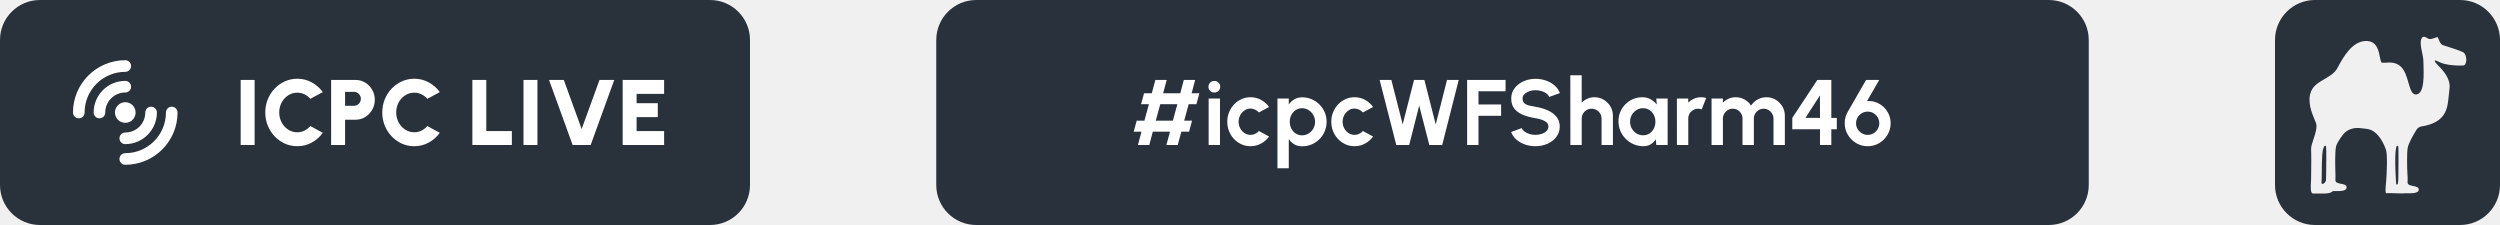
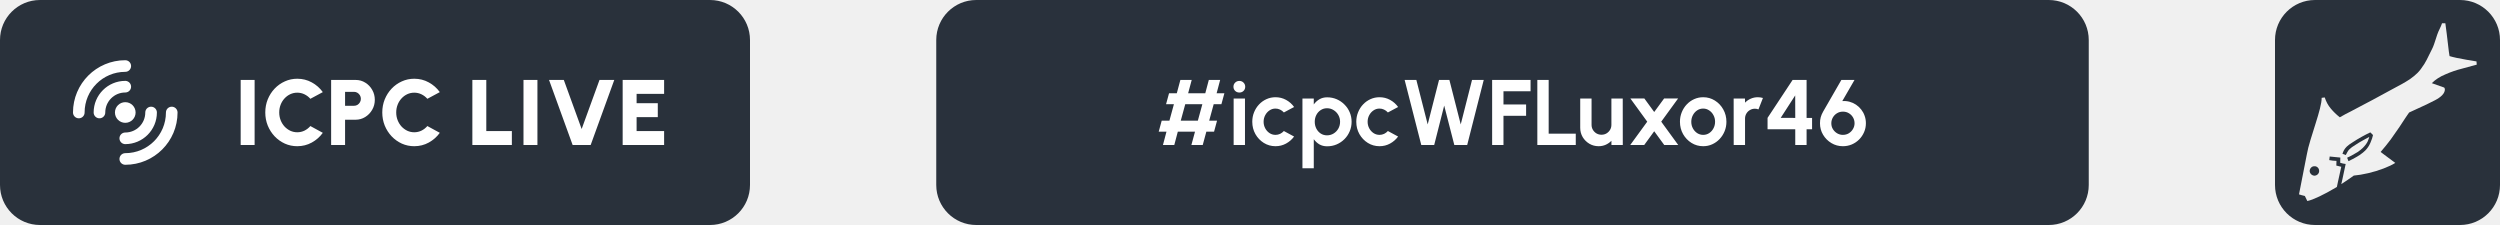
<svg xmlns="http://www.w3.org/2000/svg" width="1000" height="90" viewBox="0 0 1000 90" fill="none">
  <rect width="300" height="90" rx="16" fill="#29313B" />
  <circle cx="50.109" cy="45" r="4.131" fill="white" />
  <path d="M31.52 45C31.52 34.734 39.842 26.412 50.108 26.412" stroke="white" stroke-width="4.647" stroke-linecap="round" />
  <path d="M68.697 45C68.697 55.266 60.375 63.588 50.109 63.588" stroke="white" stroke-width="4.647" stroke-linecap="round" />
  <path d="M39.783 45C39.783 39.297 44.407 34.673 50.11 34.673" stroke="white" stroke-width="4.647" stroke-linecap="round" />
-   <path d="M60.434 45C60.434 50.703 55.81 55.327 50.107 55.327" stroke="white" stroke-width="4.647" stroke-linecap="round" />
+   <path d="M60.434 45C60.434 50.703 55.81 55.326 50.107 55.326" stroke="white" stroke-width="4.647" stroke-linecap="round" />
  <path d="M96.269 58V31.977H101.845V58H96.269ZM118.902 58.483C117.142 58.483 115.488 58.136 113.939 57.442C112.39 56.736 111.027 55.763 109.849 54.524C108.685 53.285 107.768 51.853 107.098 50.23C106.442 48.594 106.113 46.847 106.113 44.988C106.113 43.117 106.442 41.37 107.098 39.746C107.768 38.111 108.685 36.679 109.849 35.453C111.027 34.213 112.39 33.247 113.939 32.553C115.488 31.846 117.142 31.493 118.902 31.493C121.009 31.493 122.948 31.983 124.72 32.962C126.492 33.928 127.961 35.223 129.125 36.847L124.144 39.523C123.499 38.78 122.725 38.185 121.82 37.739C120.916 37.293 119.943 37.07 118.902 37.07C117.911 37.07 116.975 37.274 116.095 37.683C115.228 38.092 114.459 38.662 113.79 39.393C113.133 40.112 112.619 40.948 112.247 41.903C111.876 42.857 111.69 43.885 111.69 44.988C111.69 46.079 111.876 47.101 112.247 48.055C112.619 49.01 113.133 49.852 113.79 50.583C114.459 51.302 115.228 51.872 116.095 52.293C116.975 52.702 117.911 52.907 118.902 52.907C119.943 52.907 120.916 52.684 121.82 52.238C122.725 51.779 123.499 51.172 124.144 50.416L129.125 53.13C127.961 54.741 126.492 56.036 124.72 57.015C122.948 57.994 121.009 58.483 118.902 58.483ZM132.452 58V31.977H142.266C143.692 31.977 144.98 32.342 146.133 33.073C147.298 33.792 148.221 34.758 148.902 35.973C149.584 37.175 149.925 38.495 149.925 39.932C149.925 41.395 149.572 42.727 148.865 43.929C148.171 45.131 147.242 46.091 146.077 46.81C144.912 47.529 143.642 47.888 142.266 47.888H138.028V58H132.452ZM138.028 42.312H141.634C142.13 42.312 142.582 42.188 142.991 41.94C143.4 41.679 143.729 41.339 143.977 40.917C144.224 40.496 144.348 40.031 144.348 39.523C144.348 39.015 144.224 38.55 143.977 38.129C143.729 37.708 143.4 37.373 142.991 37.125C142.582 36.865 142.13 36.735 141.634 36.735H138.028V42.312ZM165.699 58.483C163.94 58.483 162.285 58.136 160.736 57.442C159.187 56.736 157.824 55.763 156.647 54.524C155.482 53.285 154.565 51.853 153.896 50.23C153.239 48.594 152.911 46.847 152.911 44.988C152.911 43.117 153.239 41.37 153.896 39.746C154.565 38.111 155.482 36.679 156.647 35.453C157.824 34.213 159.187 33.247 160.736 32.553C162.285 31.846 163.94 31.493 165.699 31.493C167.806 31.493 169.745 31.983 171.517 32.962C173.289 33.928 174.758 35.223 175.923 36.847L170.941 39.523C170.297 38.78 169.522 38.185 168.618 37.739C167.713 37.293 166.74 37.07 165.699 37.07C164.708 37.07 163.772 37.274 162.892 37.683C162.025 38.092 161.257 38.662 160.587 39.393C159.931 40.112 159.416 40.948 159.045 41.903C158.673 42.857 158.487 43.885 158.487 44.988C158.487 46.079 158.673 47.101 159.045 48.055C159.416 49.01 159.931 49.852 160.587 50.583C161.257 51.302 162.025 51.872 162.892 52.293C163.772 52.702 164.708 52.907 165.699 52.907C166.74 52.907 167.713 52.684 168.618 52.238C169.522 51.779 170.297 51.172 170.941 50.416L175.923 53.13C174.758 54.741 173.289 56.036 171.517 57.015C169.745 57.994 167.806 58.483 165.699 58.483ZM188.943 58V31.977H194.519V52.423H204.743V58H188.943ZM209.396 58V31.977H214.972V58H209.396ZM229.055 58L219.612 31.977H225.523L232.661 51.606L239.799 31.977H245.71L236.267 58H229.055ZM249.064 58V31.977H265.645V37.553H254.64V41.271H263.117V46.847H254.64V52.423H265.645V58H249.064Z" fill="white" />
  <rect x="374.5" width="461" height="90" rx="16" fill="#29313C" />
-   <path d="M478.563 41.679H475.477L473.674 48.278H476.815L475.626 52.665H472.54L471.09 58H466.555L468.004 52.665H461.127L459.714 58H455.179L456.591 52.665H453.487L454.677 48.278H457.762L459.565 41.679H456.424L457.614 37.311H460.718L462.149 31.977H466.685L465.253 37.311H472.112L473.525 31.977H478.061L476.648 37.311H479.752L478.563 41.679ZM469.138 48.278L470.941 41.679H464.101L462.298 48.278H469.138ZM483.456 39.412H487.992V58H483.456V39.412ZM485.761 37.014C485.092 37.014 484.528 36.797 484.07 36.363C483.611 35.917 483.382 35.359 483.382 34.69C483.382 34.034 483.611 33.482 484.07 33.036C484.528 32.59 485.086 32.367 485.743 32.367C486.399 32.367 486.951 32.59 487.397 33.036C487.855 33.482 488.085 34.034 488.085 34.69C488.085 35.359 487.862 35.917 487.416 36.363C486.969 36.797 486.418 37.014 485.761 37.014ZM503.549 52.405L507.638 54.617C506.783 55.782 505.711 56.717 504.423 57.424C503.134 58.13 501.727 58.483 500.203 58.483C498.493 58.483 496.932 58.043 495.519 57.163C494.119 56.284 492.997 55.106 492.154 53.632C491.324 52.145 490.909 50.503 490.909 48.706C490.909 47.343 491.151 46.072 491.634 44.895C492.117 43.706 492.78 42.665 493.623 41.773C494.478 40.868 495.469 40.161 496.597 39.653C497.725 39.145 498.927 38.891 500.203 38.891C501.727 38.891 503.134 39.245 504.423 39.951C505.711 40.657 506.783 41.605 507.638 42.795L503.549 44.988C503.115 44.492 502.601 44.108 502.006 43.836C501.424 43.563 500.823 43.427 500.203 43.427C499.311 43.427 498.505 43.675 497.787 44.17C497.068 44.654 496.498 45.298 496.076 46.103C495.655 46.897 495.444 47.764 495.444 48.706C495.444 49.635 495.655 50.503 496.076 51.308C496.498 52.101 497.068 52.739 497.787 53.223C498.505 53.706 499.311 53.948 500.203 53.948C500.847 53.948 501.461 53.812 502.043 53.539C502.626 53.254 503.128 52.876 503.549 52.405ZM515.511 67.294H510.976V39.412H515.511V41.773C516.118 40.93 516.862 40.248 517.742 39.728C518.634 39.195 519.675 38.928 520.864 38.928C522.228 38.928 523.498 39.182 524.675 39.691C525.852 40.199 526.887 40.905 527.779 41.81C528.684 42.702 529.384 43.737 529.88 44.914C530.388 46.091 530.642 47.355 530.642 48.706C530.642 50.057 530.388 51.327 529.88 52.517C529.384 53.706 528.684 54.753 527.779 55.658C526.887 56.55 525.852 57.25 524.675 57.758C523.498 58.266 522.228 58.52 520.864 58.52C519.675 58.52 518.634 58.26 517.742 57.74C516.862 57.207 516.118 56.519 515.511 55.676V67.294ZM520.809 43.297C519.867 43.297 519.024 43.544 518.281 44.04C517.537 44.523 516.955 45.174 516.533 45.992C516.112 46.81 515.901 47.715 515.901 48.706C515.901 49.697 516.112 50.608 516.533 51.438C516.955 52.256 517.537 52.913 518.281 53.409C519.024 53.892 519.867 54.134 520.809 54.134C521.763 54.134 522.637 53.892 523.43 53.409C524.223 52.925 524.855 52.275 525.326 51.457C525.797 50.627 526.032 49.71 526.032 48.706C526.032 47.715 525.797 46.81 525.326 45.992C524.855 45.174 524.223 44.523 523.43 44.04C522.649 43.544 521.775 43.297 520.809 43.297ZM545.155 52.405L549.244 54.617C548.389 55.782 547.317 56.717 546.028 57.424C544.74 58.13 543.333 58.483 541.809 58.483C540.099 58.483 538.537 58.043 537.125 57.163C535.724 56.284 534.603 55.106 533.76 53.632C532.93 52.145 532.515 50.503 532.515 48.706C532.515 47.343 532.756 46.072 533.24 44.895C533.723 43.706 534.386 42.665 535.229 41.773C536.084 40.868 537.075 40.161 538.203 39.653C539.33 39.145 540.532 38.891 541.809 38.891C543.333 38.891 544.74 39.245 546.028 39.951C547.317 40.657 548.389 41.605 549.244 42.795L545.155 44.988C544.721 44.492 544.207 44.108 543.612 43.836C543.029 43.563 542.428 43.427 541.809 43.427C540.917 43.427 540.111 43.675 539.392 44.17C538.674 44.654 538.104 45.298 537.682 46.103C537.261 46.897 537.05 47.764 537.05 48.706C537.05 49.635 537.261 50.503 537.682 51.308C538.104 52.101 538.674 52.739 539.392 53.223C540.111 53.706 540.917 53.948 541.809 53.948C542.453 53.948 543.067 53.812 543.649 53.539C544.231 53.254 544.733 52.876 545.155 52.405ZM558.511 58L551.856 31.977H556.541L561.076 49.765L565.612 31.977H569.757L574.292 49.765L578.809 31.977H583.493L576.876 58H571.727L567.675 42.237L563.678 58H558.511ZM586.853 58V31.977H602.226V36.512H591.389V41.791H600.441V46.327H591.389V58H586.853ZM614.193 58.483C612.755 58.483 611.374 58.26 610.048 57.814C608.734 57.356 607.582 56.705 606.59 55.862C605.599 55.007 604.886 53.985 604.453 52.795L608.709 51.234C608.883 51.73 609.236 52.182 609.769 52.591C610.302 53 610.952 53.328 611.721 53.576C612.489 53.824 613.313 53.948 614.193 53.948C615.097 53.948 615.94 53.812 616.721 53.539C617.514 53.254 618.152 52.864 618.635 52.368C619.119 51.86 619.36 51.271 619.36 50.602C619.36 49.92 619.106 49.363 618.598 48.929C618.09 48.483 617.44 48.13 616.646 47.869C615.853 47.609 615.035 47.411 614.193 47.275C612.346 46.99 610.692 46.55 609.23 45.955C607.767 45.36 606.609 44.536 605.754 43.483C604.911 42.429 604.49 41.066 604.49 39.393C604.49 37.819 604.942 36.444 605.847 35.267C606.751 34.089 607.941 33.172 609.416 32.516C610.89 31.859 612.483 31.53 614.193 31.53C615.618 31.53 616.993 31.753 618.319 32.2C619.645 32.646 620.804 33.296 621.795 34.151C622.799 35.006 623.518 36.035 623.952 37.237L619.676 38.78C619.503 38.284 619.15 37.832 618.617 37.423C618.084 37.014 617.433 36.692 616.665 36.456C615.897 36.208 615.073 36.084 614.193 36.084C613.313 36.072 612.476 36.215 611.683 36.512C610.903 36.797 610.264 37.187 609.769 37.683C609.273 38.179 609.025 38.749 609.025 39.393C609.025 40.224 609.255 40.849 609.713 41.271C610.184 41.692 610.81 42.002 611.59 42.2C612.371 42.386 613.239 42.559 614.193 42.721C615.928 42.993 617.532 43.452 619.007 44.096C620.482 44.74 621.665 45.602 622.557 46.68C623.45 47.745 623.896 49.053 623.896 50.602C623.896 52.176 623.45 53.557 622.557 54.747C621.665 55.924 620.482 56.841 619.007 57.498C617.532 58.155 615.928 58.483 614.193 58.483ZM645.159 46.252V58H640.624V47.442C640.624 46.711 640.444 46.048 640.084 45.453C639.725 44.846 639.242 44.369 638.635 44.022C638.04 43.662 637.377 43.483 636.646 43.483C635.915 43.483 635.245 43.662 634.638 44.022C634.043 44.369 633.566 44.846 633.207 45.453C632.86 46.048 632.686 46.711 632.686 47.442V58H628.151L628.132 30.118H632.668L632.686 41.066C633.318 40.397 634.074 39.87 634.954 39.486C635.834 39.09 636.782 38.891 637.798 38.891C639.149 38.891 640.382 39.226 641.497 39.895C642.612 40.552 643.499 41.438 644.155 42.553C644.824 43.656 645.159 44.889 645.159 46.252ZM662.515 39.412H667.05V58H662.515L662.31 55.695C661.802 56.525 661.127 57.201 660.284 57.721C659.454 58.229 658.469 58.483 657.329 58.483C655.953 58.483 654.665 58.223 653.462 57.703C652.26 57.182 651.201 56.463 650.284 55.546C649.379 54.629 648.667 53.57 648.146 52.368C647.638 51.166 647.384 49.877 647.384 48.501C647.384 47.175 647.626 45.93 648.109 44.765C648.605 43.6 649.293 42.578 650.172 41.698C651.052 40.818 652.068 40.13 653.221 39.635C654.373 39.139 655.613 38.891 656.938 38.891C658.165 38.891 659.262 39.164 660.229 39.709C661.208 40.254 662.038 40.948 662.719 41.791L662.515 39.412ZM657.217 54.115C658.184 54.115 659.039 53.873 659.782 53.39C660.526 52.907 661.108 52.256 661.53 51.438C661.951 50.608 662.162 49.697 662.162 48.706C662.162 47.702 661.951 46.791 661.53 45.973C661.108 45.143 660.52 44.486 659.764 44.003C659.02 43.52 658.171 43.278 657.217 43.278C656.263 43.278 655.389 43.526 654.596 44.022C653.816 44.505 653.19 45.156 652.719 45.973C652.26 46.791 652.031 47.702 652.031 48.706C652.031 49.71 652.267 50.62 652.738 51.438C653.208 52.256 653.834 52.907 654.615 53.39C655.408 53.873 656.275 54.115 657.217 54.115ZM670.773 58L670.754 39.412H675.29L675.309 41.066C675.941 40.397 676.697 39.87 677.576 39.486C678.456 39.09 679.404 38.891 680.42 38.891C681.102 38.891 681.783 38.99 682.465 39.189L680.681 43.761C680.21 43.575 679.739 43.483 679.268 43.483C678.537 43.483 677.868 43.662 677.26 44.022C676.666 44.369 676.188 44.846 675.829 45.453C675.482 46.048 675.309 46.711 675.309 47.442V58H670.773ZM684.623 58V39.412H689.159V41.066C689.791 40.397 690.546 39.87 691.426 39.486C692.306 39.09 693.254 38.891 694.27 38.891C695.559 38.891 696.743 39.195 697.821 39.802C698.911 40.409 699.779 41.221 700.423 42.237C701.08 41.221 701.947 40.409 703.025 39.802C704.104 39.195 705.287 38.891 706.576 38.891C707.939 38.891 709.172 39.226 710.275 39.895C711.39 40.552 712.276 41.438 712.933 42.553C713.602 43.656 713.937 44.889 713.937 46.252V58H709.401V47.461C709.401 46.742 709.221 46.085 708.862 45.49C708.515 44.883 708.044 44.4 707.449 44.04C706.867 43.669 706.21 43.483 705.479 43.483C704.748 43.483 704.085 43.662 703.49 44.022C702.908 44.369 702.437 44.84 702.077 45.434C701.718 46.029 701.538 46.705 701.538 47.461V58H697.003V47.461C697.003 46.705 696.829 46.029 696.482 45.434C696.135 44.84 695.664 44.369 695.07 44.022C694.475 43.662 693.812 43.483 693.081 43.483C692.362 43.483 691.705 43.669 691.11 44.04C690.516 44.4 690.038 44.883 689.679 45.49C689.332 46.085 689.159 46.742 689.159 47.461V58H684.623ZM727.996 58V51.699H716.917V47.145L726.936 31.977H732.531V47.163H734.725V51.699H732.531V58H727.996ZM722.178 47.145L727.996 47.163L727.977 38.166L722.178 47.145ZM747.034 58.483C745.373 58.483 743.849 58.068 742.461 57.238C741.073 56.408 739.964 55.298 739.134 53.911C738.304 52.523 737.888 50.986 737.888 49.301C737.888 48.433 737.988 47.628 738.186 46.884C738.397 46.141 738.719 45.391 739.152 44.635L746.439 31.977H751.7L746.811 40.434C747.815 40.36 748.781 40.447 749.711 40.694C750.64 40.942 751.501 41.333 752.294 41.865C753.087 42.398 753.781 43.043 754.376 43.799C754.971 44.554 755.43 45.397 755.752 46.327C756.086 47.256 756.254 48.247 756.254 49.301C756.254 50.565 756.012 51.748 755.529 52.851C755.058 53.954 754.401 54.933 753.558 55.788C752.716 56.631 751.737 57.294 750.621 57.777C749.506 58.248 748.31 58.483 747.034 58.483ZM747.034 53.948C747.939 53.948 748.744 53.731 749.45 53.297C750.157 52.851 750.708 52.275 751.105 51.569C751.514 50.862 751.718 50.112 751.718 49.319C751.718 48.464 751.514 47.684 751.105 46.977C750.696 46.271 750.138 45.707 749.432 45.286C748.738 44.864 747.951 44.654 747.071 44.654C746.166 44.654 745.361 44.877 744.655 45.323C743.961 45.757 743.415 46.327 743.019 47.033C742.622 47.739 742.424 48.501 742.424 49.319C742.424 50.199 742.641 50.986 743.075 51.68C743.508 52.374 744.072 52.925 744.766 53.334C745.472 53.743 746.228 53.948 747.034 53.948Z" fill="white" />
-   <path fill-rule="evenodd" clip-rule="evenodd" d="M1000 16C1000 7.163 992.837 0 984 0H926C917.163 0 910 7.163 910 16V74C910 82.837 917.163 90 926 90H984C992.837 90 1000 82.837 1000 74V16ZM969.528 14.7C969.345 14.697 969.189 14.744 969.063 14.85C967.182 16.438 969.265 21.646 969.347 24.106C969.355 24.352 969.363 24.603 969.372 24.858C969.556 30.182 969.803 37.326 966.591 37.777C964.803 38.028 964.153 35.768 963.386 33.101C962.705 30.731 961.931 28.04 960.184 26.505C958.236 24.797 955.865 24.962 954.261 25.073C953.305 25.139 952.621 25.186 952.464 24.806C952.254 24.295 952.111 23.581 951.951 22.781C951.411 20.073 950.677 16.392 946.444 16.392C940.961 16.392 937.332 22.724 935.014 27.124C933.894 29.253 931.815 30.461 929.758 31.656C927.563 32.931 925.392 34.191 924.436 36.543C922.796 40.572 924.705 45.135 925.932 48.069L925.933 48.07C926.092 48.452 926.241 48.806 926.368 49.128C927.024 50.79 926.164 53.365 925.391 55.683C924.862 57.267 924.374 58.731 924.436 59.702C924.548 61.418 924.5 67.475 924.463 69.57C924.449 70.398 924.436 71.119 924.436 71.622C924.436 71.992 924.409 72.463 924.38 72.975C924.269 74.924 924.124 77.479 925.288 77.41C925.94 77.373 926.734 77.389 927.562 77.407C929.548 77.448 931.73 77.495 932.642 76.803C932.9 76.608 933.189 76.405 933.512 76.412C935.978 76.467 938.634 76.526 938.634 74.95C938.634 73.94 937.528 73.727 936.414 73.513C935.229 73.285 934.035 73.056 934.155 71.862C934.245 70.969 934.198 69.788 934.146 68.484C934.064 66.404 933.969 60.742 934.395 58.701C934.661 57.431 935.865 55.587 937.248 53.793C938.89 51.663 941.696 50.902 944.36 51.276C945.056 51.374 945.807 51.463 946.614 51.541C950.568 51.92 953.088 56.183 954.392 59.935C955.057 61.847 954.715 69.736 954.439 72.743C954.203 75.32 954.015 77.369 954.55 77.297C955.302 77.197 956.745 77.249 958.32 77.306C959.163 77.337 960.044 77.369 960.878 77.379C961.108 77.381 961.327 77.365 961.533 77.335C961.679 77.313 961.826 77.299 961.974 77.302C964.57 77.358 967.51 77.422 967.51 75.841C967.51 74.832 966.404 74.619 965.29 74.405C964.105 74.177 962.911 73.948 963.031 72.754C963.122 71.843 963.045 70.682 962.962 69.406C962.832 67.436 962.685 61.031 963.106 59.016C963.471 57.278 965.107 54.332 966.585 51.919C967.013 51.219 967.712 50.723 968.523 50.594C978.528 49.006 979.037 43.379 979.514 38.107C979.593 37.235 979.671 36.374 979.791 35.541C980.382 31.475 977.182 28.16 975.263 26.173C974.413 25.292 973.814 24.672 973.909 24.363C974.018 24.007 974.529 24.251 975.308 24.624C975.879 24.897 976.595 25.239 977.402 25.465C979.781 26.129 982.87 26.306 985.338 26.195C986.136 26.098 986.527 25.059 986.527 23.916C986.528 22.715 986.1 21.4 985.338 20.943C983.887 20.186 980.154 18.998 977.953 18.312L977.951 18.312C977.69 18.231 977.452 18.157 977.244 18.091C976.242 17.742 975.831 16.659 975.519 15.837C975.285 15.22 975.106 14.75 974.776 14.85C973.516 15.227 972.178 16.055 971.075 15.34C970.52 14.981 969.959 14.707 969.528 14.7ZM930.449 58.708C930.425 58.334 929.892 58.137 929.726 58.473C929.444 59.044 929.24 59.567 929.147 60.014C928.711 62.091 928.701 67.591 928.697 69.693L928.697 69.779C928.695 70.949 928.692 72.011 928.607 72.856C928.602 72.913 928.599 72.968 928.599 73.02C928.6 74.25 930.326 73.201 930.394 71.973C930.423 71.463 930.449 70.994 930.449 70.625C930.449 70.122 930.462 69.403 930.476 68.575L930.476 68.575C930.513 66.481 930.561 60.424 930.449 58.708ZM958.653 58.501C958.791 58.135 959.299 58.317 959.325 58.708C959.437 60.424 959.388 67.372 959.352 69.467C959.338 70.294 959.325 71.014 959.325 71.516C959.325 72.019 959.239 72.708 959.149 73.434L959.149 73.436C959.112 73.731 958.783 73.945 958.551 73.757C958.514 73.727 958.491 73.699 958.485 73.673C958.408 73.361 957.713 62.562 958.41 59.319C958.467 59.051 958.549 58.777 958.653 58.501Z" fill="#29313B" />
+   <path d="M488.563 41.679H485.477L483.674 48.278H486.815L485.626 52.665H482.54L481.09 58H476.555L478.004 52.665H471.127L469.714 58H465.179L466.591 52.665H463.487L464.677 48.278H467.762L469.565 41.679H466.424L467.614 37.311H470.718L472.149 31.977H476.685L475.253 37.311H482.112L483.525 31.977H488.061L486.648 37.311H489.752L488.563 41.679ZM479.138 48.278L480.941 41.679H474.101L472.298 48.278H479.138ZM493.456 39.412H497.992V58H493.456V39.412ZM495.761 37.014C495.092 37.014 494.528 36.797 494.07 36.363C493.611 35.917 493.382 35.359 493.382 34.69C493.382 34.034 493.611 33.482 494.07 33.036C494.528 32.59 495.086 32.367 495.743 32.367C496.399 32.367 496.951 32.59 497.397 33.036C497.855 33.482 498.085 34.034 498.085 34.69C498.085 35.359 497.862 35.917 497.416 36.363C496.969 36.797 496.418 37.014 495.761 37.014ZM513.549 52.405L517.638 54.617C516.783 55.782 515.711 56.717 514.423 57.424C513.134 58.13 511.727 58.483 510.203 58.483C508.493 58.483 506.932 58.043 505.519 57.163C504.119 56.284 502.997 55.106 502.154 53.632C501.324 52.145 500.909 50.503 500.909 48.706C500.909 47.343 501.151 46.072 501.634 44.895C502.117 43.706 502.78 42.665 503.623 41.773C504.478 40.868 505.469 40.161 506.597 39.653C507.725 39.145 508.927 38.891 510.203 38.891C511.727 38.891 513.134 39.245 514.423 39.951C515.711 40.657 516.783 41.605 517.638 42.795L513.549 44.988C513.115 44.492 512.601 44.108 512.006 43.836C511.424 43.563 510.823 43.427 510.203 43.427C509.311 43.427 508.505 43.675 507.787 44.17C507.068 44.654 506.498 45.298 506.076 46.103C505.655 46.897 505.444 47.764 505.444 48.706C505.444 49.635 505.655 50.503 506.076 51.308C506.498 52.101 507.068 52.739 507.787 53.223C508.505 53.706 509.311 53.948 510.203 53.948C510.847 53.948 511.461 53.812 512.043 53.539C512.626 53.254 513.128 52.876 513.549 52.405ZM525.511 67.294H520.976V39.412H525.511V41.773C526.118 40.93 526.862 40.248 527.742 39.728C528.634 39.195 529.675 38.928 530.864 38.928C532.228 38.928 533.498 39.182 534.675 39.691C535.852 40.199 536.887 40.905 537.779 41.81C538.684 42.702 539.384 43.737 539.88 44.914C540.388 46.091 540.642 47.355 540.642 48.706C540.642 50.057 540.388 51.327 539.88 52.517C539.384 53.706 538.684 54.753 537.779 55.658C536.887 56.55 535.852 57.25 534.675 57.758C533.498 58.266 532.228 58.52 530.864 58.52C529.675 58.52 528.634 58.26 527.742 57.74C526.862 57.207 526.118 56.519 525.511 55.676V67.294ZM530.809 43.297C529.867 43.297 529.024 43.544 528.281 44.04C527.537 44.523 526.955 45.174 526.533 45.992C526.112 46.81 525.901 47.715 525.901 48.706C525.901 49.697 526.112 50.608 526.533 51.438C526.955 52.256 527.537 52.913 528.281 53.409C529.024 53.892 529.867 54.134 530.809 54.134C531.763 54.134 532.637 53.892 533.43 53.409C534.223 52.925 534.855 52.275 535.326 51.457C535.797 50.627 536.032 49.71 536.032 48.706C536.032 47.715 535.797 46.81 535.326 45.992C534.855 45.174 534.223 44.523 533.43 44.04C532.649 43.544 531.775 43.297 530.809 43.297ZM555.155 52.405L559.244 54.617C558.389 55.782 557.317 56.717 556.028 57.424C554.74 58.13 553.333 58.483 551.809 58.483C550.099 58.483 548.537 58.043 547.125 57.163C545.724 56.284 544.603 55.106 543.76 53.632C542.93 52.145 542.515 50.503 542.515 48.706C542.515 47.343 542.756 46.072 543.24 44.895C543.723 43.706 544.386 42.665 545.229 41.773C546.084 40.868 547.075 40.161 548.203 39.653C549.33 39.145 550.532 38.891 551.809 38.891C553.333 38.891 554.74 39.245 556.028 39.951C557.317 40.657 558.389 41.605 559.244 42.795L555.155 44.988C554.721 44.492 554.207 44.108 553.612 43.836C553.029 43.563 552.428 43.427 551.809 43.427C550.917 43.427 550.111 43.675 549.392 44.17C548.674 44.654 548.104 45.298 547.682 46.103C547.261 46.897 547.05 47.764 547.05 48.706C547.05 49.635 547.261 50.503 547.682 51.308C548.104 52.101 548.674 52.739 549.392 53.223C550.111 53.706 550.917 53.948 551.809 53.948C552.453 53.948 553.067 53.812 553.649 53.539C554.231 53.254 554.733 52.876 555.155 52.405ZM568.511 58L561.856 31.977H566.541L571.076 49.765L575.612 31.977H579.757L584.292 49.765L588.809 31.977H593.493L586.876 58H581.727L577.675 42.237L573.678 58H568.511ZM596.853 58V31.977H612.226V36.512H601.389V41.791H610.441V46.327H601.389V58H596.853ZM614.933 58V31.977H619.469V53.465H630.306V58H614.933ZM632.088 51.122V39.412H636.624V49.933C636.624 50.664 636.803 51.333 637.163 51.94C637.522 52.535 637.999 53.012 638.594 53.371C639.201 53.718 639.864 53.892 640.583 53.892C641.327 53.892 641.996 53.718 642.591 53.371C643.185 53.012 643.662 52.535 644.022 51.94C644.381 51.333 644.561 50.664 644.561 49.933V39.412H649.096L649.115 58H644.579L644.561 56.309C643.916 56.978 643.154 57.511 642.275 57.907C641.395 58.291 640.453 58.483 639.449 58.483C638.098 58.483 636.865 58.155 635.75 57.498C634.635 56.829 633.743 55.943 633.073 54.84C632.417 53.725 632.088 52.486 632.088 51.122ZM652.092 58L658.896 48.669L652.148 39.393H657.743L661.684 44.802L665.643 39.393H671.238L664.491 48.669L671.294 58H665.699L661.684 52.498L657.687 58H652.092ZM681.273 58.483C679.563 58.483 678.001 58.043 676.589 57.163C675.188 56.284 674.067 55.106 673.224 53.632C672.394 52.145 671.979 50.503 671.979 48.706C671.979 47.343 672.22 46.072 672.704 44.895C673.187 43.706 673.85 42.665 674.693 41.773C675.548 40.868 676.539 40.161 677.667 39.653C678.794 39.145 679.997 38.891 681.273 38.891C682.983 38.891 684.538 39.331 685.939 40.211C687.351 41.091 688.473 42.274 689.303 43.761C690.146 45.248 690.567 46.897 690.567 48.706C690.567 50.057 690.325 51.321 689.842 52.498C689.359 53.675 688.69 54.716 687.835 55.621C686.992 56.513 686.007 57.213 684.879 57.721C683.764 58.229 682.562 58.483 681.273 58.483ZM681.273 53.948C682.178 53.948 682.989 53.706 683.708 53.223C684.427 52.739 684.991 52.101 685.399 51.308C685.821 50.515 686.031 49.648 686.031 48.706C686.031 47.739 685.815 46.859 685.381 46.066C684.96 45.261 684.383 44.623 683.652 44.152C682.933 43.669 682.14 43.427 681.273 43.427C680.381 43.427 679.575 43.669 678.856 44.152C678.138 44.635 677.568 45.279 677.146 46.085C676.725 46.89 676.514 47.764 676.514 48.706C676.514 49.685 676.731 50.571 677.165 51.364C677.599 52.157 678.175 52.789 678.894 53.26C679.625 53.718 680.418 53.948 681.273 53.948ZM693.48 58L693.461 39.412H697.997L698.015 41.066C698.647 40.397 699.403 39.87 700.283 39.486C701.163 39.09 702.111 38.891 703.127 38.891C703.809 38.891 704.49 38.99 705.172 39.189L703.387 43.761C702.916 43.575 702.446 43.483 701.975 43.483C701.244 43.483 700.574 43.662 699.967 44.022C699.372 44.369 698.895 44.846 698.536 45.453C698.189 46.048 698.015 46.711 698.015 47.442V58H693.48ZM718.101 58V51.699H707.022V47.145L717.041 31.977H722.636V47.163H724.83V51.699H722.636V58H718.101ZM712.282 47.145L718.101 47.163L718.082 38.166L712.282 47.145ZM737.139 58.483C735.478 58.483 733.954 58.068 732.566 57.238C731.178 56.408 730.069 55.298 729.239 53.911C728.408 52.523 727.993 50.986 727.993 49.301C727.993 48.433 728.092 47.628 728.291 46.884C728.501 46.141 728.824 45.391 729.257 44.635L736.544 31.977H741.804L736.916 40.434C737.919 40.36 738.886 40.447 739.815 40.694C740.745 40.942 741.606 41.333 742.399 41.865C743.192 42.398 743.886 43.043 744.481 43.799C745.076 44.554 745.534 45.397 745.857 46.327C746.191 47.256 746.358 48.247 746.358 49.301C746.358 50.565 746.117 51.748 745.634 52.851C745.163 53.954 744.506 54.933 743.663 55.788C742.821 56.631 741.842 57.294 740.726 57.777C739.611 58.248 738.415 58.483 737.139 58.483ZM737.139 53.948C738.043 53.948 738.849 53.731 739.555 53.297C740.262 52.851 740.813 52.275 741.21 51.569C741.618 50.862 741.823 50.112 741.823 49.319C741.823 48.464 741.618 47.684 741.21 46.977C740.801 46.271 740.243 45.707 739.537 45.286C738.843 44.864 738.056 44.654 737.176 44.654C736.271 44.654 735.466 44.877 734.759 45.323C734.065 45.757 733.52 46.327 733.124 47.033C732.727 47.739 732.529 48.501 732.529 49.319C732.529 50.199 732.746 50.986 733.179 51.68C733.613 52.374 734.177 52.925 734.871 53.334C735.577 53.743 736.333 53.948 737.139 53.948Z" fill="white" />
+   <path d="M927.121 69.695C926.765 70.051 926.321 70.246 925.787 70.282C925.254 70.246 924.809 70.051 924.454 69.695C924.063 69.304 923.867 68.859 923.867 68.362C923.903 67.828 924.098 67.384 924.454 67.028C924.809 66.672 925.236 66.495 925.734 66.495C926.267 66.459 926.73 66.637 927.121 67.028C927.476 67.384 927.654 67.846 927.654 68.415C927.654 68.913 927.476 69.339 927.121 69.695Z" fill="#29313B" />
+   <path d="M946.109 60.201C945.54 60.77 944.793 61.374 943.869 62.014C942.909 62.619 941.984 63.152 941.095 63.614L939.389 64.468L938.855 63.081C939.14 62.939 939.691 62.672 940.509 62.281C941.291 61.854 942.127 61.374 943.016 60.841C943.905 60.236 944.598 59.685 945.096 59.187C946.02 58.263 946.678 57.392 947.069 56.574C947.425 55.72 947.638 55.116 947.709 54.76C947.176 55.009 946.394 55.436 945.362 56.04C944.296 56.609 943.229 57.249 942.162 57.961C941.095 58.601 940.295 59.187 939.762 59.721C939.406 60.076 939.122 60.468 938.908 60.894C938.695 61.25 938.5 61.623 938.322 62.014L936.988 61.534C937.131 61.036 937.326 60.556 937.575 60.094C937.859 59.596 938.233 59.116 938.695 58.654C939.193 58.156 939.993 57.569 941.095 56.894C942.162 56.183 943.336 55.471 944.616 54.76C945.896 54.049 947.069 53.445 948.136 52.947L949.203 54.014C949.061 54.796 948.723 55.809 948.189 57.054C947.656 58.298 946.963 59.347 946.109 60.201Z" fill="#29313B" />
+   <path fill-rule="evenodd" clip-rule="evenodd" d="M1000 16C1000 7.163 992.837 0 984 0H926C917.163 0 910 7.163 910 16V74C910 82.837 917.163 90 926 90H984C992.837 90 1000 82.837 1000 74V16ZM958.11 65.161C956.937 65.908 955.372 66.655 953.417 67.401C951.461 68.148 949.416 68.77 947.283 69.268C945.149 69.766 943.229 70.086 941.522 70.228C939.88 71.416 938.211 72.558 936.516 73.655L936.935 71.829L938.268 65.588C937.984 65.517 937.646 65.463 937.255 65.428L936.082 65.108L936.135 63.028L931.868 62.601L931.708 64.041C932.135 64.112 932.597 64.183 933.095 64.254C933.592 64.254 934.09 64.29 934.588 64.361L934.535 66.228L936.508 66.708L935.121 73.002L934.755 74.773C934.646 74.841 934.537 74.908 934.428 74.975C931.974 76.433 929.734 77.642 927.707 78.603C925.681 79.563 924.056 80.187 922.918 80.4L921.947 78.389C921.591 78.318 921.165 78.211 920.667 78.069C920.169 77.927 919.813 77.82 919.6 77.749L922.694 61.961C923.014 60.147 923.511 58.156 924.187 55.987L926.214 49.48C926.925 47.275 927.512 45.266 927.974 43.453C928.436 41.639 928.668 40.199 928.668 39.132L929.894 38.972C930.428 40.643 931.228 42.119 932.295 43.399C933.326 44.644 934.535 45.817 935.922 46.919C937.451 46.031 938.908 45.248 940.295 44.573C941.682 43.826 942.891 43.186 943.922 42.653C945.202 41.941 946.856 41.07 948.883 40.039C950.91 38.937 953.008 37.799 955.177 36.625C957.346 35.452 959.284 34.403 960.991 33.478C961.773 33.052 962.769 32.447 963.978 31.665C965.187 30.811 966.2 29.976 967.018 29.158C967.836 28.34 968.742 27.149 969.738 25.584C970.371 24.603 970.996 23.307 971.616 22.025C972.006 21.217 972.393 20.414 972.778 19.699C973.356 18.627 973.886 16.963 974.368 15.45C974.716 14.356 975.04 13.34 975.339 12.683C975.485 12.369 975.622 12.079 975.75 11.809C976.274 10.699 976.638 9.929 976.809 9.3L978.139 9.3C978.545 12.139 978.882 15.051 979.159 17.435C979.44 19.859 979.658 21.738 979.819 22.437C980.352 22.615 981.259 22.846 982.539 23.131C983.855 23.38 985.259 23.646 986.753 23.931C988.211 24.18 989.491 24.393 990.593 24.571L990.7 25.851C989.029 26.313 987.073 26.846 984.833 27.451C982.557 28.02 980.335 28.785 978.165 29.745C975.996 30.634 974.183 31.807 972.725 33.265L977.685 35.025C977.97 35.381 978.023 35.861 977.845 36.465C977.668 37.07 977.33 37.621 976.832 38.119C976.121 38.83 975.179 39.488 974.005 40.092C972.796 40.661 971.658 41.23 970.591 41.799L963.657 44.999C963.373 45.355 963.124 45.711 962.911 46.066C962.662 46.386 962.431 46.724 962.217 47.08C961.613 48.04 960.795 49.284 959.764 50.813C958.733 52.342 957.577 53.996 956.297 55.774C955.017 57.48 953.665 59.152 952.243 60.788L958.11 65.161Z" fill="#29313B" />
</svg>
